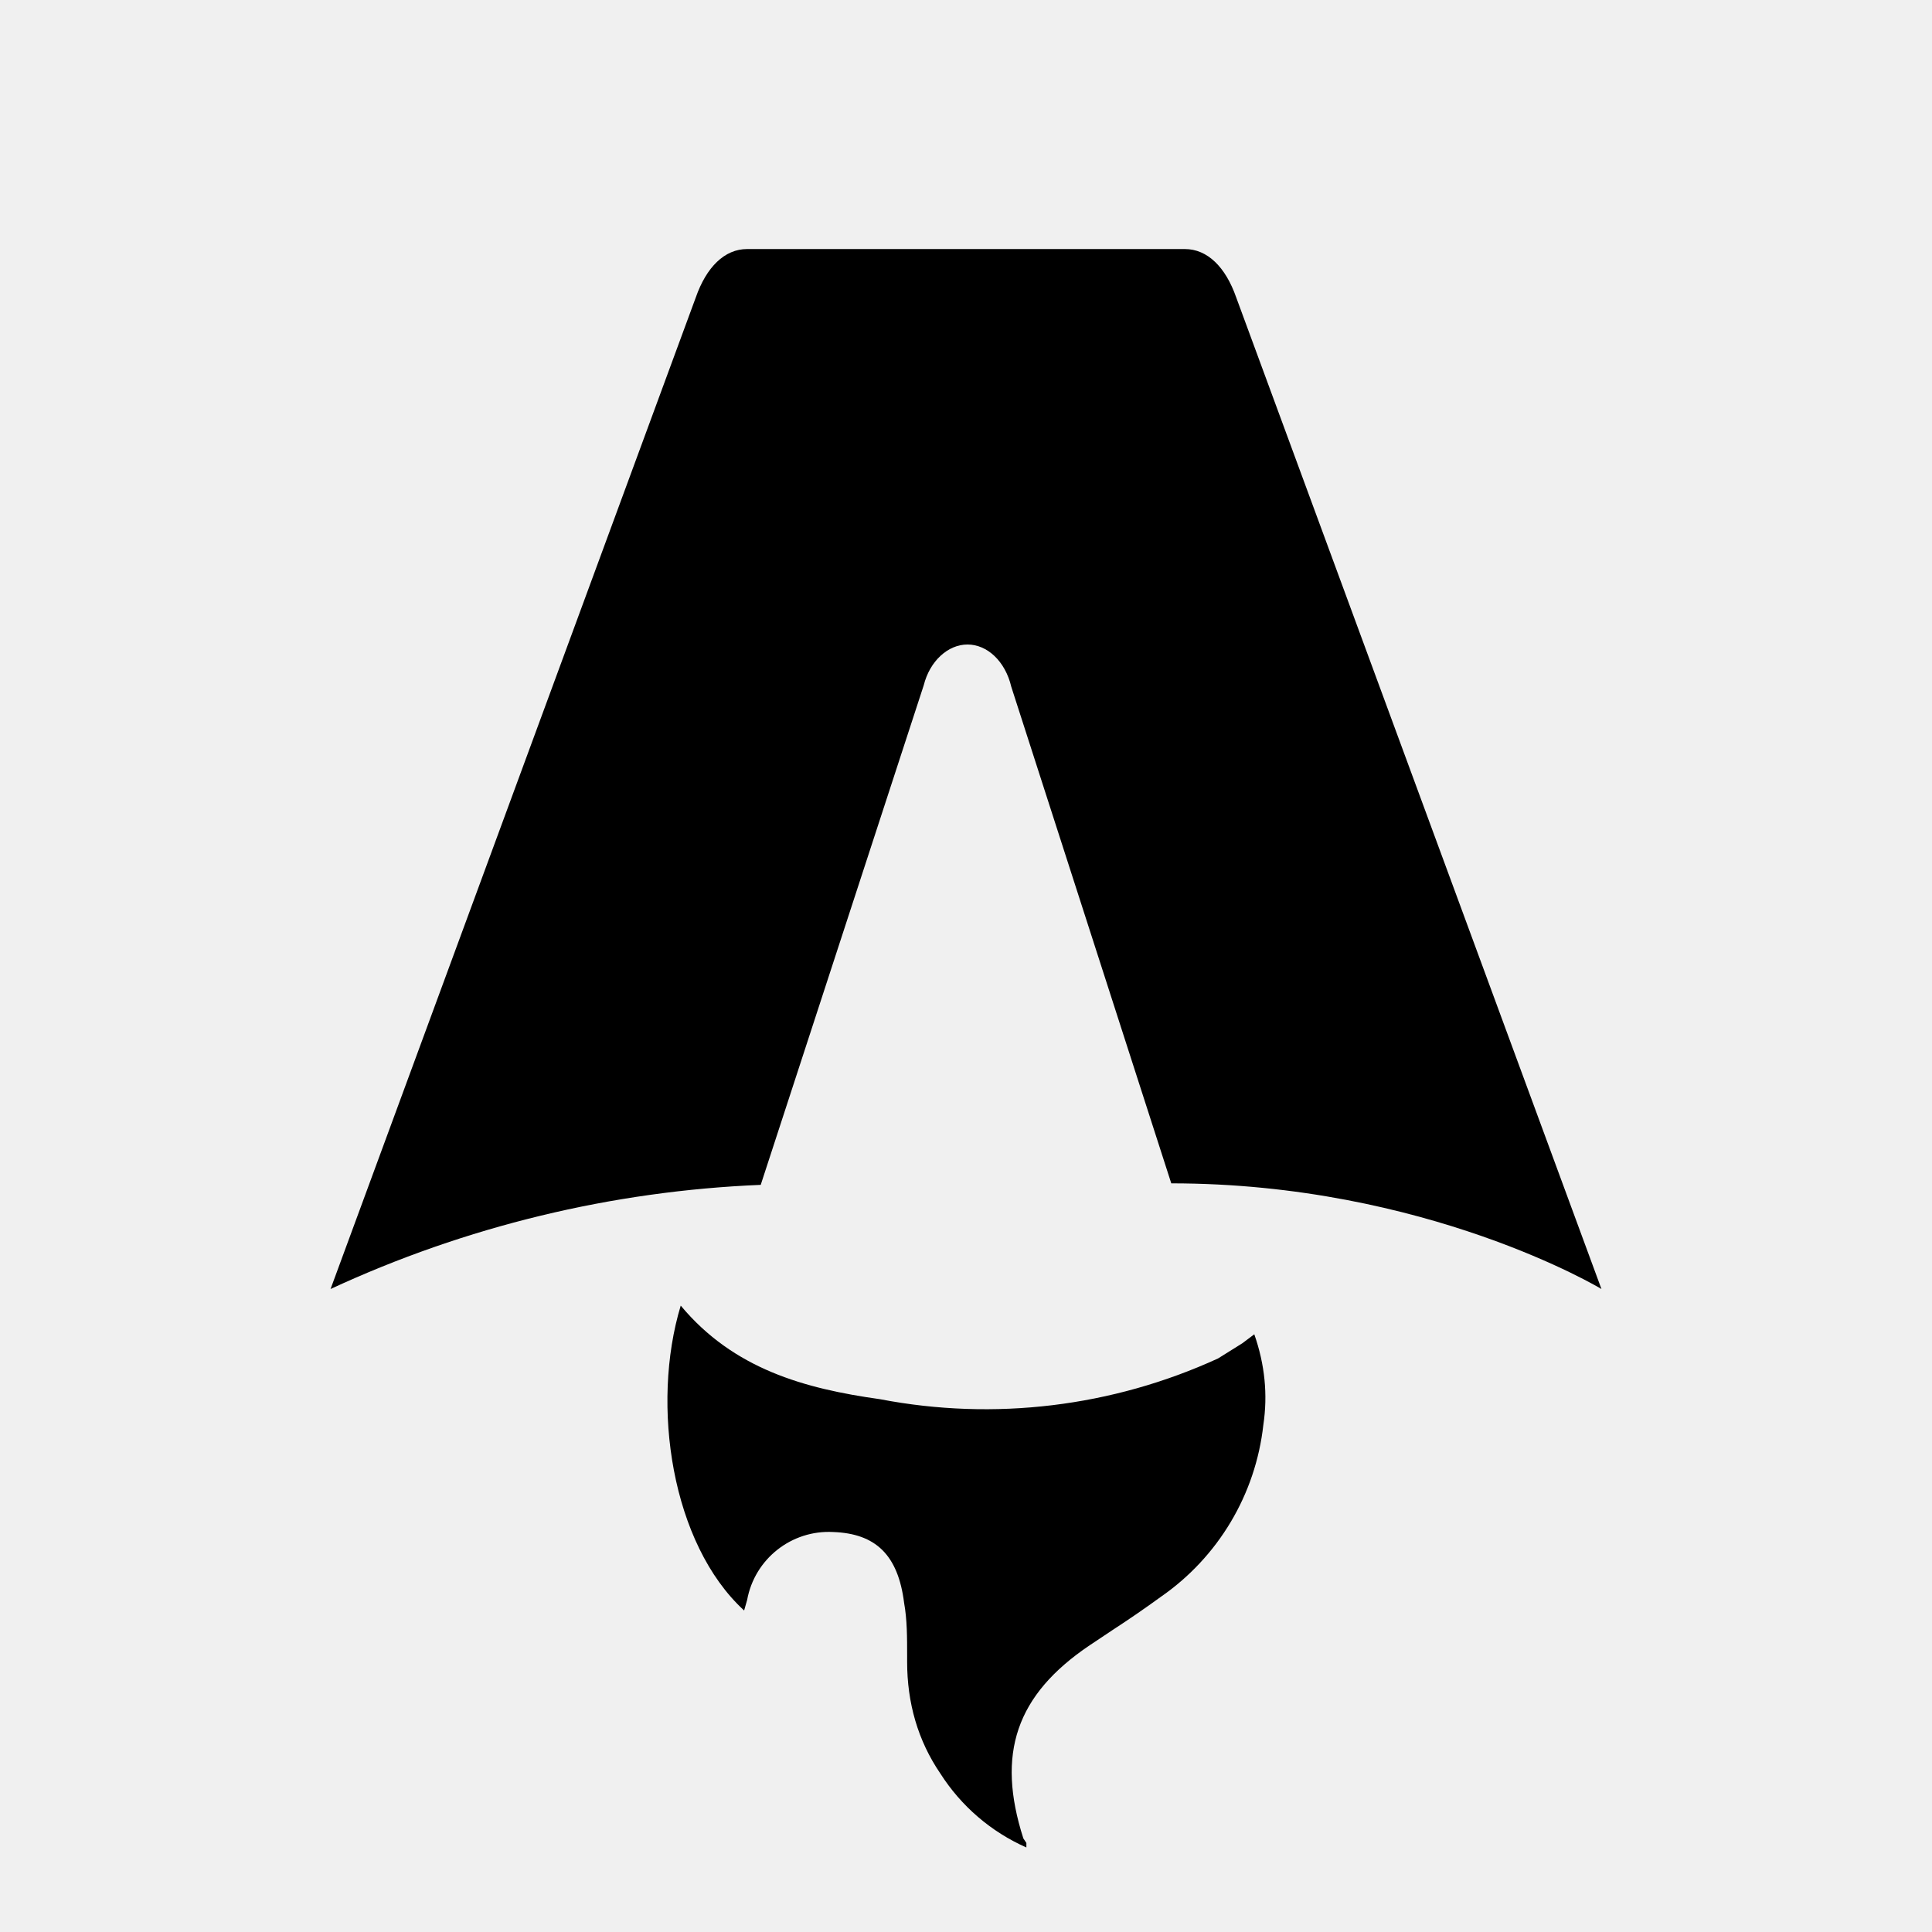
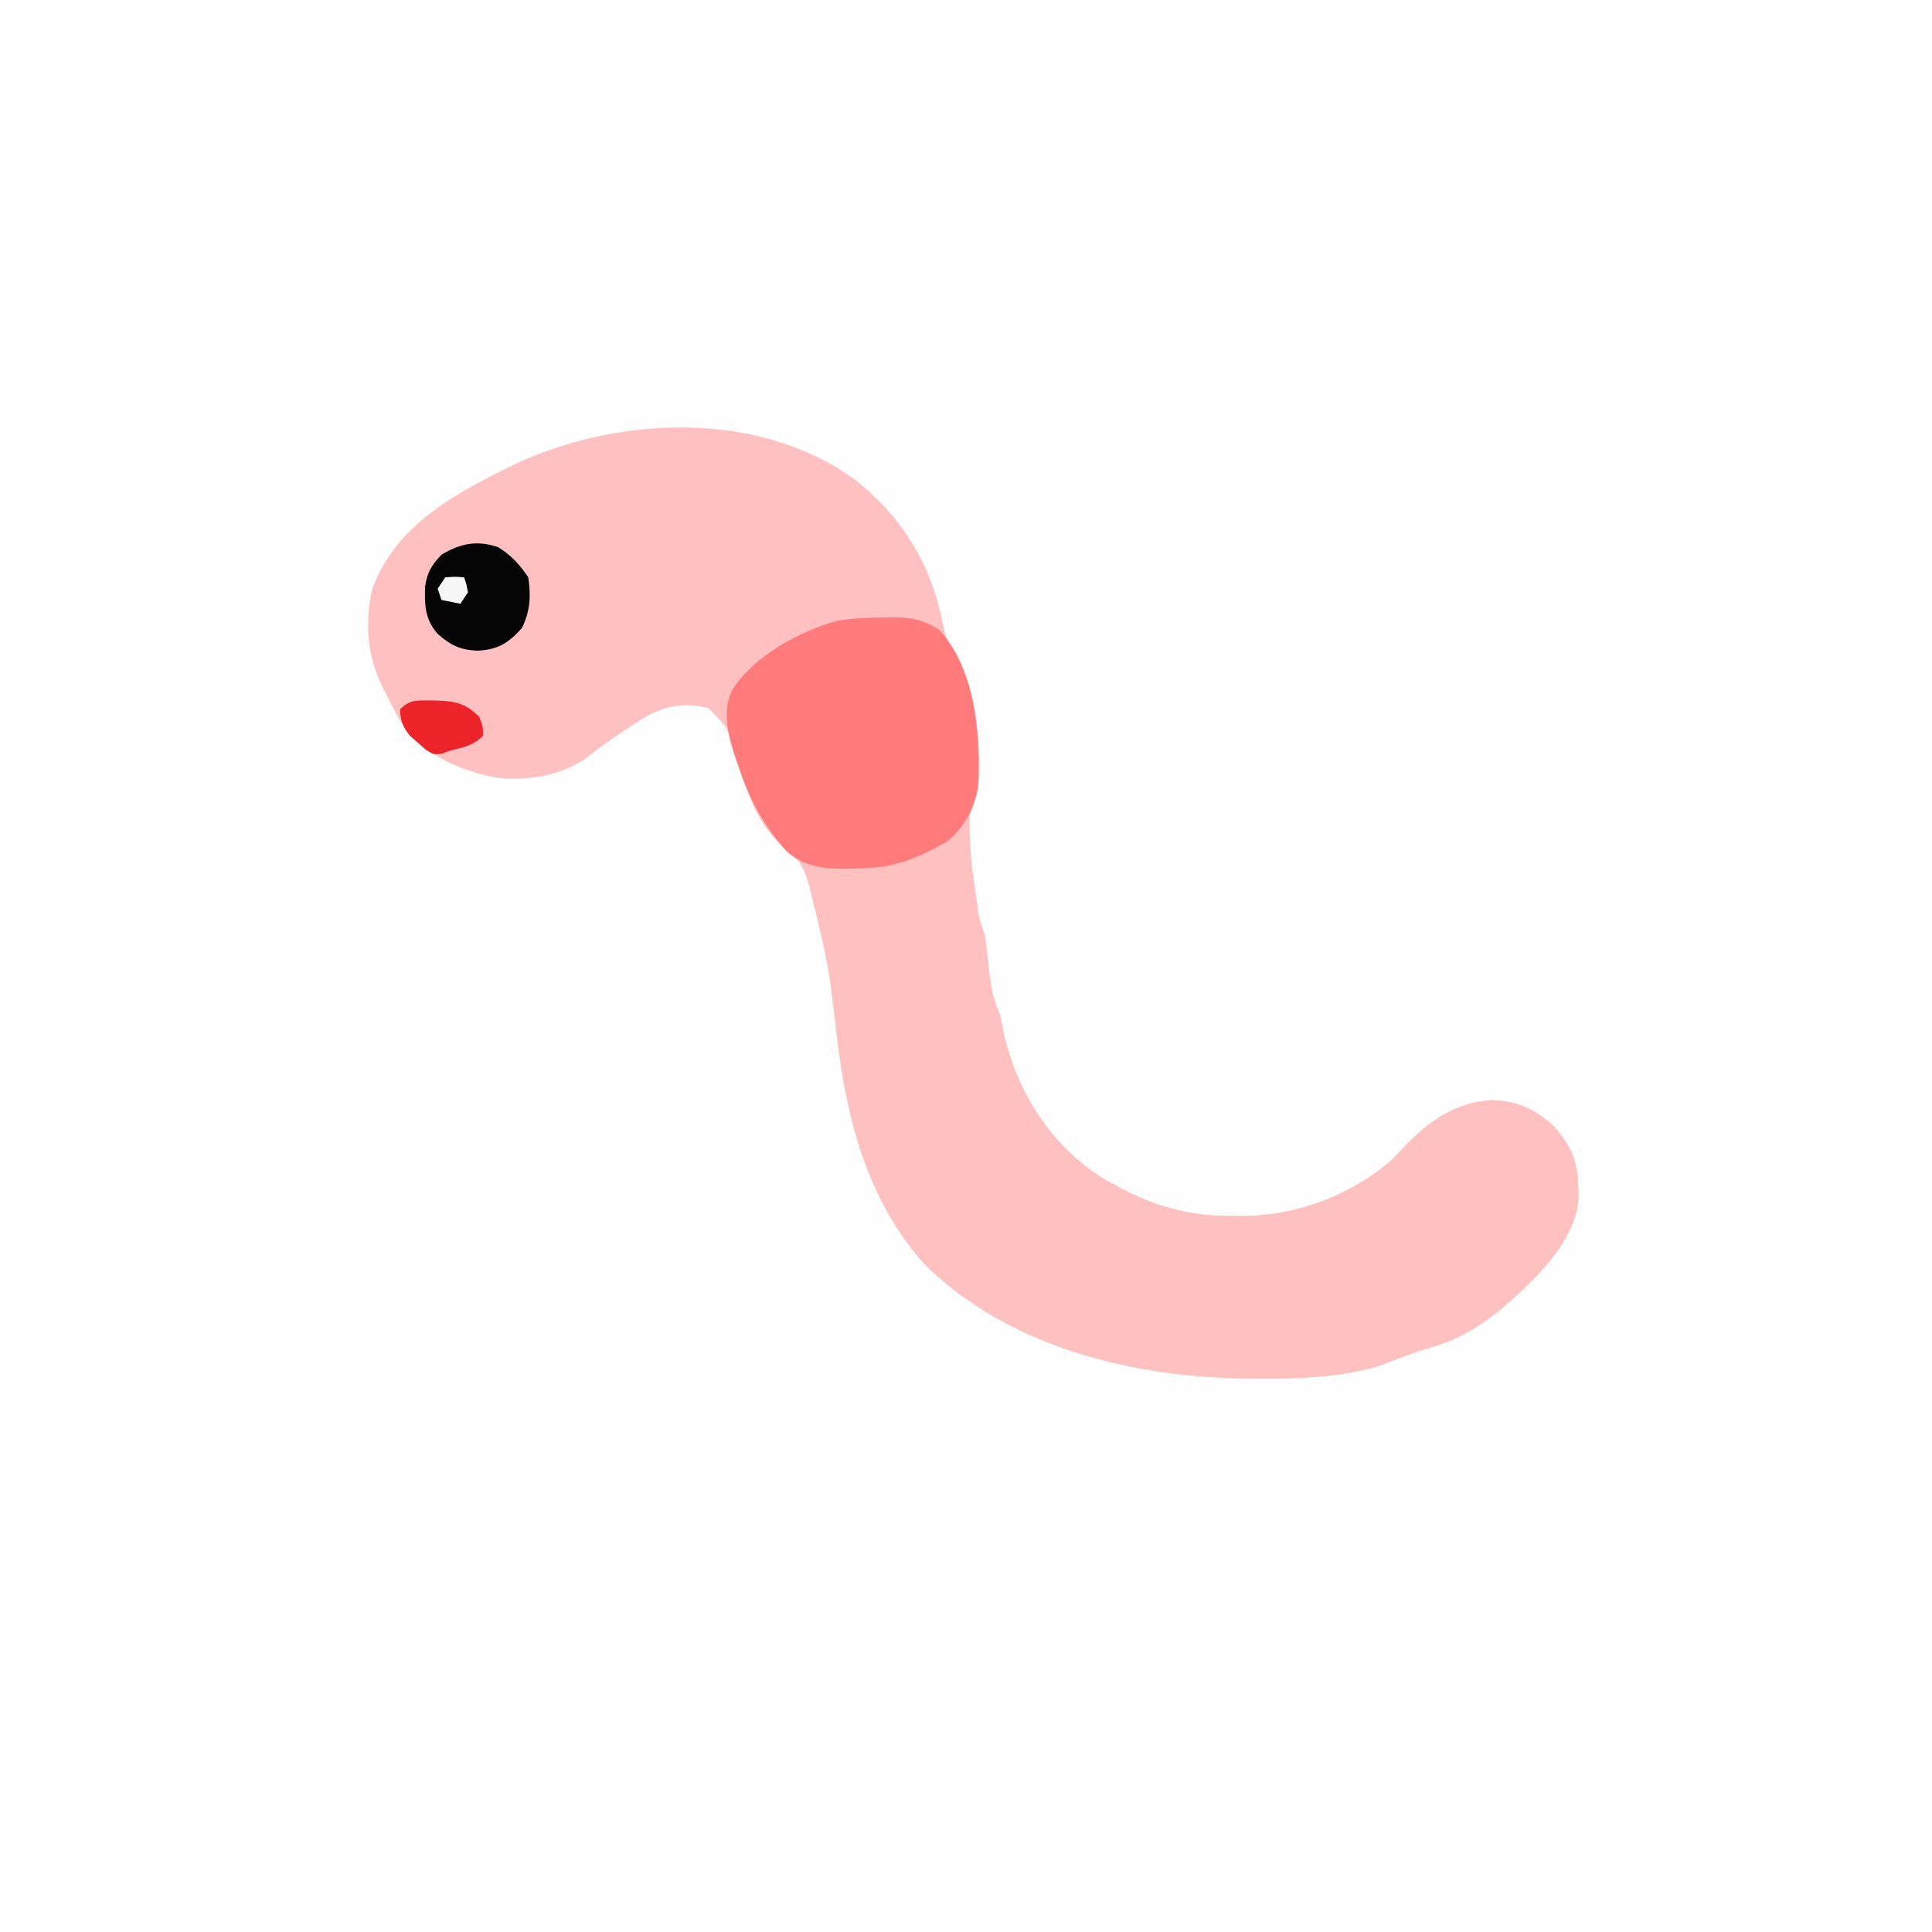
- <svg xmlns="http://www.w3.org/2000/svg" fill="none" viewBox="0 0 128 128">
-   <path d="M50.4 78.5a75.1 75.1 0 0 0-28.5 6.9l24.2-65.7c.7-2 1.9-3.2 3.4-3.2h29c1.5 0 2.7 1.2 3.4 3.2l24.2 65.7s-11.6-7-28.5-7L67 45.5c-.4-1.7-1.6-2.8-2.9-2.8-1.3 0-2.5 1.1-2.9 2.7L50.4 78.5Zm-1.1 28.2Zm-4.2-20.2c-2 6.6-.6 15.8 4.2 20.2a17.5 17.5 0 0 1 .2-.7 5.5 5.5 0 0 1 5.7-4.5c2.8.1 4.3 1.5 4.7 4.7.2 1.1.2 2.3.2 3.5v.4c0 2.7.7 5.2 2.2 7.4a13 13 0 0 0 5.7 4.9v-.3l-.2-.3c-1.8-5.6-.5-9.5 4.4-12.8l1.5-1a73 73 0 0 0 3.2-2.2 16 16 0 0 0 6.8-11.4c.3-2 .1-4-.6-6l-.8.6-1.6 1a37 37 0 0 1-22.4 2.7c-5-.7-9.7-2-13.2-6.2Z" />
-   <style>
-         path { fill: #000; }
-         @media (prefers-color-scheme: dark) {
-             path { fill: #FFF; }
-         }
-     </style>
+ <svg xmlns="http://www.w3.org/2000/svg" version="1.1" width="512" height="512">
+   <path d="M0 0 C168.96 0 337.92 0 512 0 C512 168.96 512 337.92 512 512 C343.04 512 174.08 512 0 512 C0 343.04 0 174.08 0 0 Z " fill="#FEFEFE" transform="translate(0,0)" />
+   <path d="M0 0 C12.72 10.04 20.25 22.618 23.309 38.492 C23.955 41.754 24.966 43.863 26.809 46.617 C32.48 56.13 33.595 71.971 32.372 82.804 C31.729 84.812 31.064 86.813 30.372 88.804 C30.113 95.599 30.795 102.03 31.809 108.742 C31.944 109.686 32.078 110.63 32.217 111.603 C32.797 116.351 32.797 116.351 34.372 120.804 C34.81 124.124 35.187 127.444 35.534 130.775 C35.99 134.781 36.755 138.122 38.372 141.804 C38.674 143.152 38.946 144.506 39.184 145.867 C42.566 161.555 51.236 175.569 64.622 184.429 C76.027 191.391 86.445 195.17 99.809 195.054 C101.144 195.066 101.144 195.066 102.506 195.078 C116.906 195.036 131.465 189.635 142.375 180.042 C143.485 178.897 144.582 177.74 145.665 176.57 C152.141 169.871 159.304 164.785 168.809 164.367 C175.689 164.574 180.1 166.785 185.184 171.304 C190.874 177.807 191.763 182.136 191.637 190.785 C190.607 202.496 179.102 212.872 170.68 220.121 C164.828 224.699 159.657 227.87 152.504 229.906 C147.96 231.209 143.594 232.959 139.184 234.656 C128.733 237.804 118.271 238.171 107.434 238.117 C106.713 238.116 105.992 238.114 105.25 238.113 C74.528 238.016 41.061 230.176 18.372 207.804 C3.157 190.776 -2.241 169.289 -4.861 147.149 C-7.072 128.242 -7.072 128.242 -11.628 109.804 C-11.83 108.997 -12.031 108.19 -12.238 107.359 C-13.676 102.046 -15.51 99.761 -19.8 96.417 C-26.538 90.472 -28.992 81.448 -31.537 73.137 C-33.635 65.732 -33.635 65.732 -38.878 60.492 C-45.116 58.932 -50.088 59.665 -55.628 62.804 C-60.988 66.182 -66.226 69.681 -71.191 73.617 C-78.029 78.529 -87.421 79.872 -95.628 78.804 C-106.336 76.515 -114.111 72.696 -120.628 63.804 C-121.925 61.461 -123.146 59.145 -124.316 56.742 C-124.623 56.13 -124.931 55.518 -125.248 54.888 C-129.3 46.685 -129.996 38.023 -128.015 29.015 C-121.738 11.594 -105.164 3.12 -89.48 -4.504 C-62.085 -17.044 -25.155 -18.472 0 0 Z " fill="#FEC0C0" transform="translate(226.6284,127.1958)" />
+   <path d="M0 0 C0.33 0 0.66 0 1 0 C1.121 1.089 1.121 1.089 1.244 2.2 C1.614 5.509 1.994 8.817 2.375 12.125 C2.501 13.267 2.628 14.409 2.758 15.586 C2.887 16.695 3.016 17.803 3.148 18.945 C3.321 20.469 3.321 20.469 3.498 22.024 C4.028 25.168 4.968 27.988 6 31 C6.487 34.389 6.87 37.761 7.211 41.166 C7.646 45.113 8.412 48.372 10 52 C10.303 53.347 10.574 54.702 10.812 56.062 C14.195 71.751 22.864 85.764 36.25 94.625 C47.655 101.587 58.073 105.366 71.438 105.25 C72.328 105.258 73.218 105.265 74.135 105.273 C88.534 105.231 103.093 99.83 114.004 90.238 C115.113 89.093 116.21 87.936 117.293 86.766 C123.77 80.067 130.933 74.981 140.438 74.562 C147.318 74.77 151.728 76.98 156.812 81.5 C162.502 88.003 163.391 92.332 163.266 100.98 C162.235 112.692 150.731 123.068 142.309 130.316 C136.457 134.894 131.286 138.066 124.133 140.102 C119.588 141.405 115.222 143.155 110.812 144.852 C100.362 148 89.9 148.366 79.062 148.312 C78.342 148.311 77.621 148.31 76.878 148.309 C46.156 148.212 12.689 140.372 -10 118 C-25.215 100.971 -30.612 79.485 -33.233 57.345 C-35.257 39.649 -35.257 39.649 -39.305 22.344 C-40.413 18.607 -41.188 14.811 -42 11 C-41.292 11.161 -40.585 11.322 -39.855 11.488 C-27.459 13.71 -14.838 11.341 -4 5 C-3.34 4.01 -2.68 3.02 -2 2 C-1.34 2 -0.68 2 0 2 C0 1.34 0 0.68 0 0 Z " fill="#FFC0C0" transform="translate(255,217)" />
+   <path d="M0 0 C0.769 -0.014 1.538 -0.028 2.33 -0.042 C7.179 -0.002 10.604 0.617 14.75 3.375 C24.172 13.748 25.518 30.739 25.035 44.188 C24.268 50.073 21.384 55.637 16.75 59.375 C10.001 63.221 3.544 66.128 -4.25 66.375 C-5.197 66.424 -6.145 66.473 -7.121 66.523 C-14.065 66.749 -20.498 66.744 -25.895 61.898 C-31.841 55.305 -35.831 47.835 -38.562 39.438 C-38.826 38.69 -39.09 37.943 -39.361 37.174 C-41.224 31.566 -42.932 24.983 -40.319 19.377 C-34.555 10.266 -22.495 3.68 -12.332 0.879 C-8.212 0.205 -4.17 0.049 0 0 Z " fill="#FF7B7B" transform="translate(234.25,163.625)" />
+   <path d="M0 0 C3.431 2.105 5.761 4.642 8 8 C8.732 12.944 8.522 16.936 6.312 21.438 C2.666 25.478 0.006 27.154 -5.438 27.438 C-9.953 27.272 -12.562 26.029 -16 23 C-19.384 19.164 -19.52 15.365 -19.344 10.438 C-18.818 6.708 -17.581 4.714 -15 2 C-9.923 -1.027 -5.584 -1.88 0 0 Z " fill="#060505" transform="translate(132,145)" />
+   <path d="M0 0 C5.606 0.093 8.801 0.316 12.75 4.375 C13.75 7 13.75 7 13.75 9.375 C11.043 12.082 8.422 12.425 4.75 13.375 C4.102 13.624 3.453 13.873 2.785 14.129 C0.75 14.375 0.75 14.375 -1.355 13.117 C-2.043 12.501 -2.73 11.885 -3.438 11.25 C-4.132 10.649 -4.827 10.049 -5.543 9.43 C-7.538 7.028 -8.072 5.478 -8.25 2.375 C-5.506 -0.369 -3.828 0.044 0 0 Z " fill="#ED232A" transform="translate(114.25,185.625)" />
+   <path d="M0 0 C2.625 -0.188 2.625 -0.188 5 0 C5.625 1.812 5.625 1.812 6 4 C5.01 5.485 5.01 5.485 4 7 C2.35 6.67 0.7 6.34 -1 6 C-1.33 5.01 -1.66 4.02 -2 3 C-1.34 2.01 -0.68 1.02 0 0 Z " fill="#F6F6F6" transform="translate(118,153)" />
</svg>
